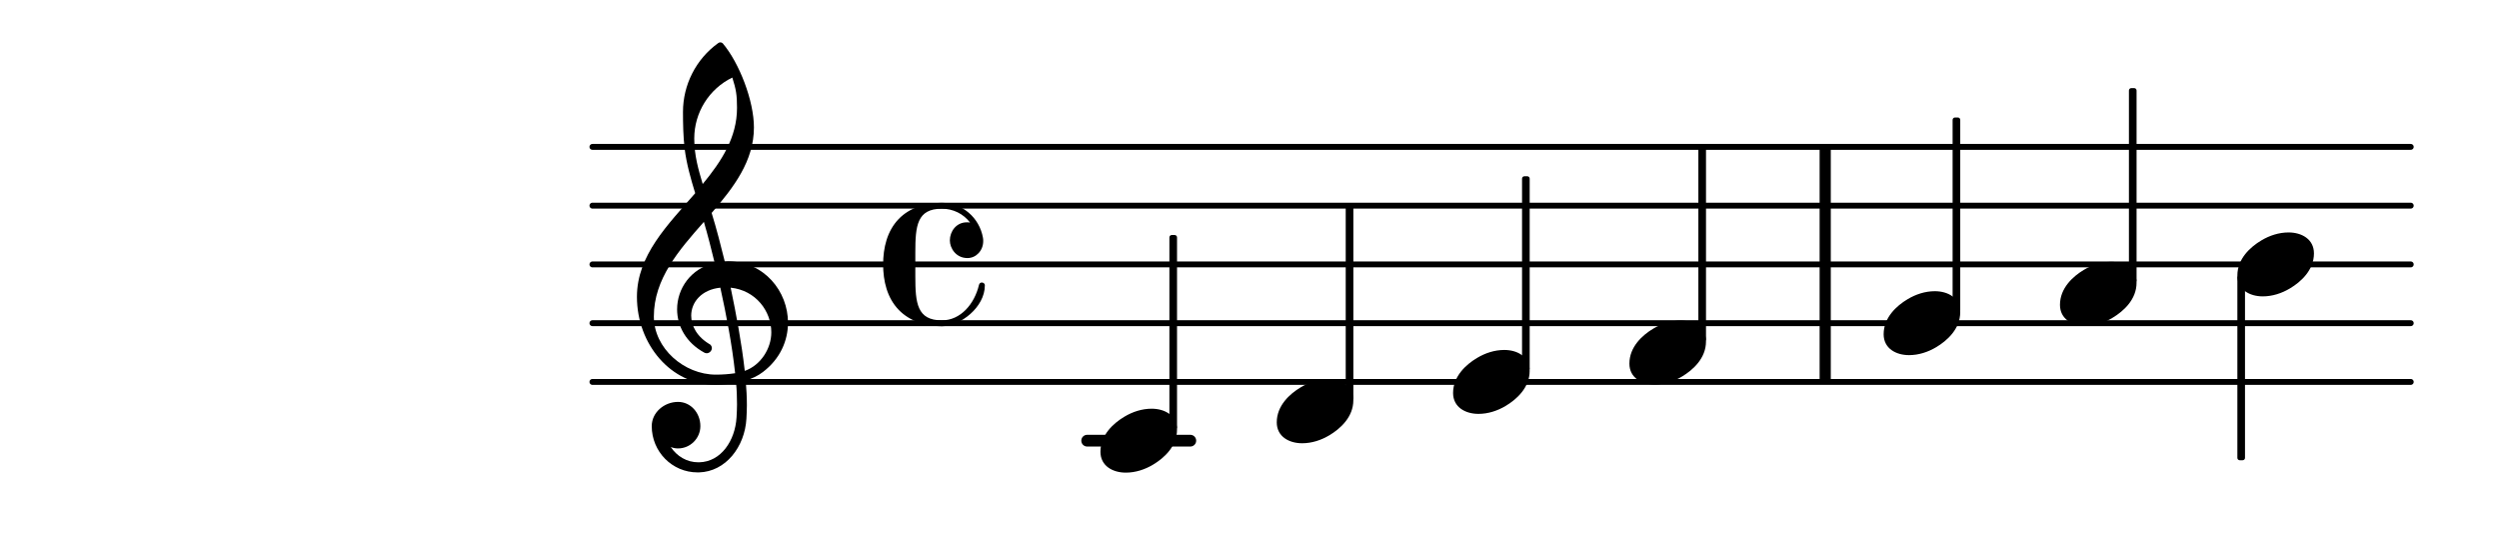
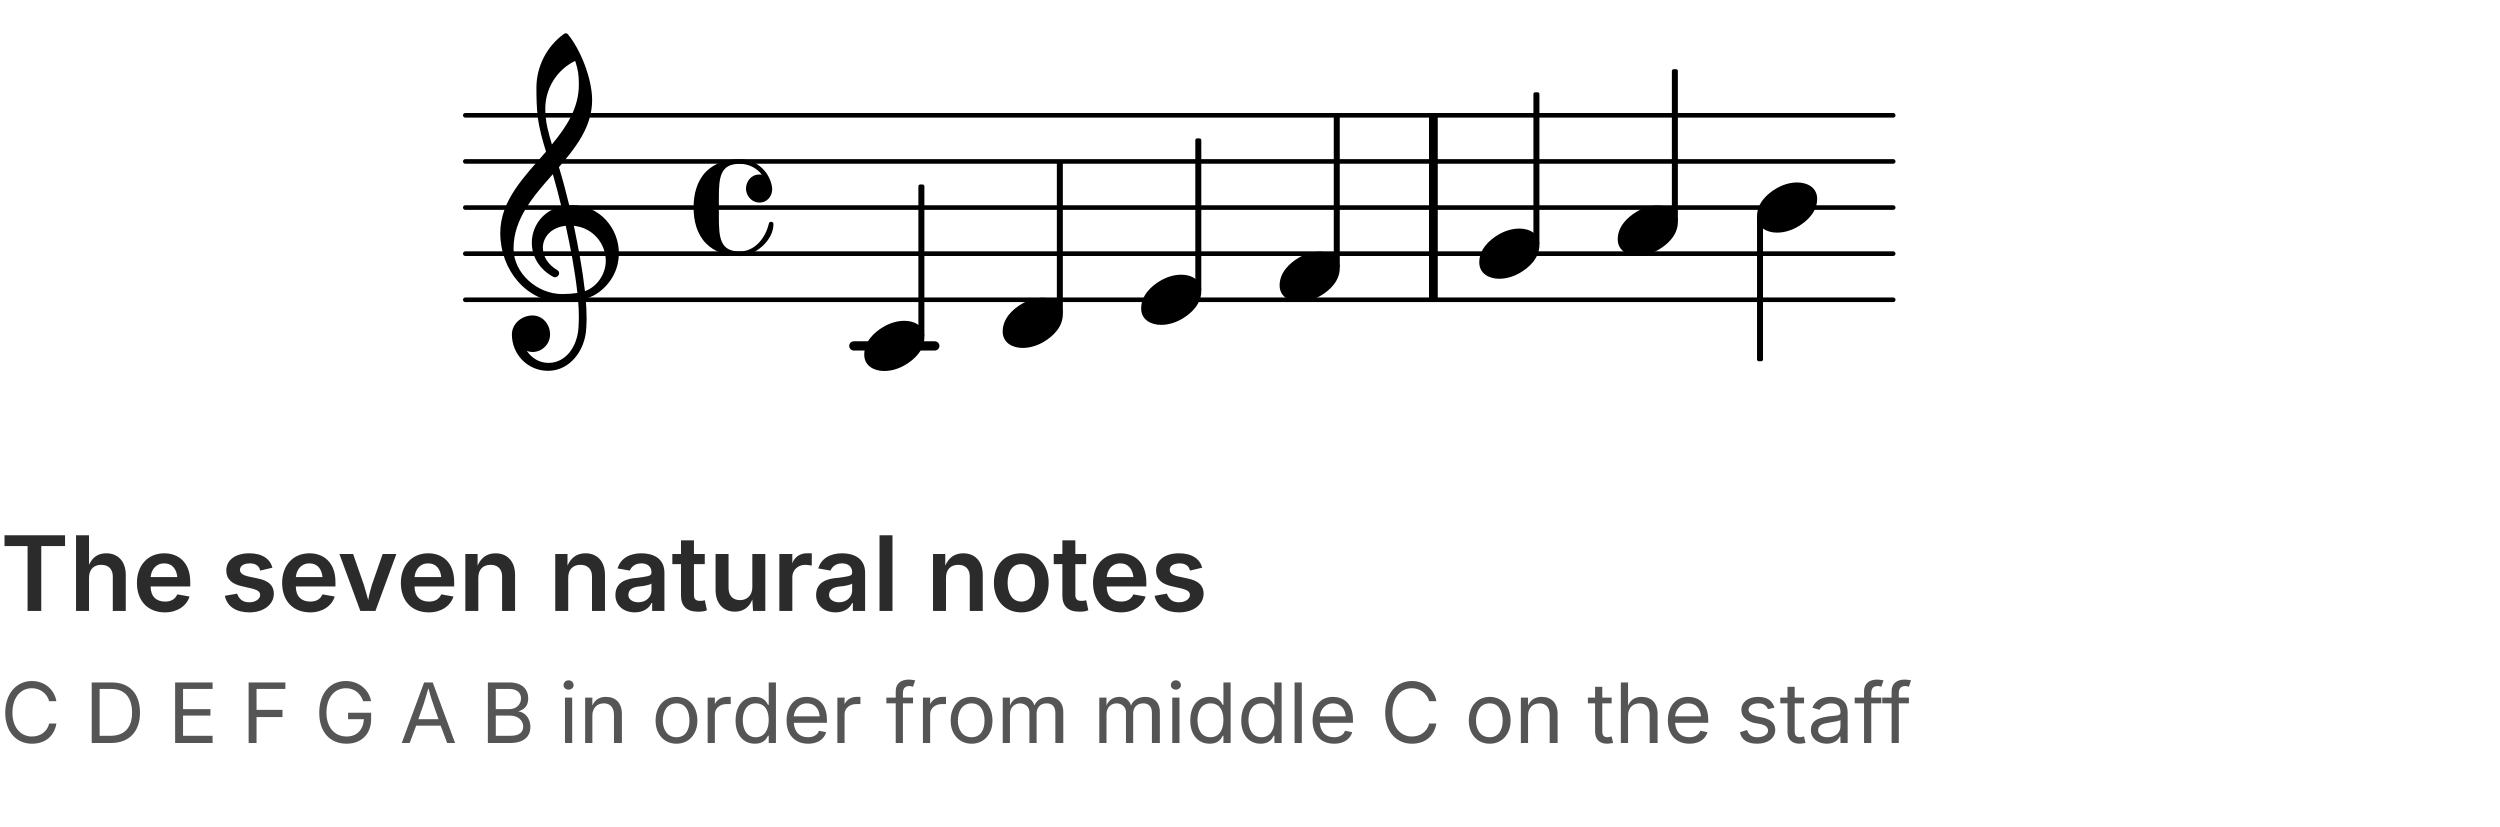
- <svg xmlns="http://www.w3.org/2000/svg" xmlns:xlink="http://www.w3.org/1999/xlink" version="1.2" width="74.77mm" height="16.40mm" viewBox="4.191 3.124 42.547 9.333">
+ <svg xmlns="http://www.w3.org/2000/svg" xmlns:xlink="http://www.w3.org/1999/xlink" version="1.2" width="95.25mm" height="31.479mm" viewBox="4.191 3.124 54.2 17.915">
  <style type="text/css">

tspan { white-space: pre; }

</style>
  <g transform="translate(14.2264, 9.6243)">
    <line stroke-linejoin="round" stroke-linecap="round" stroke-width="0.1" stroke="currentColor" x1="0.05" y1="0" x2="31.011" y2="0" />
  </g>
  <g transform="translate(14.2264, 8.6243)">
    <line stroke-linejoin="round" stroke-linecap="round" stroke-width="0.1" stroke="currentColor" x1="0.05" y1="0" x2="31.011" y2="0" />
  </g>
  <g transform="translate(14.2264, 7.6243)">
    <line stroke-linejoin="round" stroke-linecap="round" stroke-width="0.1" stroke="currentColor" x1="0.05" y1="0" x2="31.011" y2="0" />
  </g>
  <g transform="translate(14.2264, 6.6243)">
    <line stroke-linejoin="round" stroke-linecap="round" stroke-width="0.1" stroke="currentColor" x1="0.05" y1="0" x2="31.011" y2="0" />
  </g>
  <g transform="translate(14.2264, 5.6243)">
    <line stroke-linejoin="round" stroke-linecap="round" stroke-width="0.1" stroke="currentColor" x1="0.05" y1="0" x2="31.011" y2="0" />
  </g>
  <g transform="translate(5.6906, 10.6243)">
    <rect x="16.91" y="-0.1" width="1.956" height="0.2" ry="0.1" fill="currentColor" />
  </g>
  <g transform="translate(35.1721, 7.6243)">
    <rect x="0" y="-2" width="0.19" height="4" ry="0" fill="currentColor" />
  </g>
  <a style="color:inherit;" xlink:href="textedit:///tmp/tmprh7vmqj4.svg:15:16:17">
    <g transform="translate(31.9331, 9.1243)">
      <path transform="scale(0.004, -0.004)" d="M218 136c55 0 108 -28 108 -89c0 -71 -55 -121 -102 -149c-35 -21 -75 -34 -116 -34c-55 0 -108 28 -108 89c0 71 55 121 102 149c35 21 75 34 116 34z" fill="currentColor" />
    </g>
  </a>
  <g transform="translate(37.5013, 7.6243)">
    <rect x="-0.065" y="-2.5" width="0.13" height="3.314" ry="0.04" fill="currentColor" />
  </g>
  <a style="color:inherit;" xlink:href="textedit:///tmp/tmprh7vmqj4.svg:16:16:17">
    <g transform="translate(36.2621, 8.6243)">
      <path transform="scale(0.004, -0.004)" d="M218 136c55 0 108 -28 108 -89c0 -71 -55 -121 -102 -149c-35 -21 -75 -34 -116 -34c-55 0 -108 28 -108 89c0 71 55 121 102 149c35 21 75 34 116 34z" fill="currentColor" />
    </g>
  </a>
  <g transform="translate(33.1724, 7.6243)">
    <rect x="-0.065" y="-2" width="0.13" height="3.314" ry="0.04" fill="currentColor" />
  </g>
  <a style="color:inherit;" xlink:href="textedit:///tmp/tmprh7vmqj4.svg:17:16:17">
    <g transform="translate(39.2644, 8.1243)">
      <path transform="scale(0.004, -0.004)" d="M218 136c55 0 108 -28 108 -89c0 -71 -55 -121 -102 -149c-35 -21 -75 -34 -116 -34c-55 0 -108 28 -108 89c0 71 55 121 102 149c35 21 75 34 116 34z" fill="currentColor" />
    </g>
  </a>
  <g transform="translate(40.5036, 7.6243)">
    <rect x="-0.065" y="-3" width="0.13" height="3.314" ry="0.04" fill="currentColor" />
  </g>
  <a style="color:inherit;" xlink:href="textedit:///tmp/tmprh7vmqj4.svg:18:16:17">
    <g transform="translate(42.2849, 7.6243)">
      <path transform="scale(0.004, -0.004)" d="M218 136c55 0 108 -28 108 -89c0 -71 -55 -121 -102 -149c-35 -21 -75 -34 -116 -34c-55 0 -108 28 -108 89c0 71 55 121 102 149c35 21 75 34 116 34z" fill="currentColor" />
    </g>
  </a>
  <g transform="translate(42.3499, 7.6243)">
    <rect x="-0.065" y="0.186" width="0.13" height="3.147" ry="0.04" fill="currentColor" />
  </g>
  <a style="color:inherit;" xlink:href="textedit:///tmp/tmprh7vmqj4.svg:12:16:17">
    <g transform="translate(22.9264, 10.6243)">
      <path transform="scale(0.004, -0.004)" d="M218 136c55 0 108 -28 108 -89c0 -71 -55 -121 -102 -149c-35 -21 -75 -34 -116 -34c-55 0 -108 28 -108 89c0 71 55 121 102 149c35 21 75 34 116 34z" fill="currentColor" />
    </g>
  </a>
  <g transform="translate(15.0264, 8.6243)">
    <path transform="scale(0.004, -0.004)" d="M266 -635h-6c-108 0 -195 88 -195 197c0 58 53 103 112 103c54 0 95 -47 95 -103c0 -52 -43 -95 -95 -95c-11 0 -21 2 -31 6c26 -39 68 -65 117 -65h4zM461 -203c68 24 113 95 113 164c0 90 -66 179 -173 190c24 -116 46 -231 60 -354zM74 28c0 -135 129 -247 264 -247 c28 0 55 2 82 6c-14 127 -37 245 -63 364c-79 -8 -124 -61 -124 -119c0 -44 25 -91 81 -123c5 -5 7 -10 7 -15c0 -11 -10 -22 -22 -22c-3 0 -6 1 -9 2c-80 43 -117 115 -117 185c0 88 58 174 160 197c-14 58 -29 117 -46 175c-107 -121 -213 -243 -213 -403zM335 -262 c-188 0 -333 172 -333 374c0 177 131 306 248 441c-19 62 -37 125 -45 190c-6 52 -7 104 -7 156c0 115 55 224 149 292c6 5 14 5 20 0c71 -84 133 -245 133 -358c0 -143 -86 -255 -180 -364c21 -68 39 -138 56 -207c4 0 9 1 13 1c155 0 256 -128 256 -261 c0 -76 -33 -154 -107 -210c-22 -17 -47 -28 -73 -36c3 -35 5 -70 5 -105c0 -19 -1 -39 -2 -58c-7 -119 -88 -225 -202 -228l1 43c93 2 153 92 159 191c1 18 2 37 2 55c0 31 -1 61 -4 92c-29 -5 -58 -8 -89 -8zM428 916c0 55 -4 79 -20 129c-99 -48 -162 -149 -162 -259 c0 -74 18 -133 36 -194c80 97 146 198 146 324z" fill="currentColor" />
  </g>
  <a style="color:inherit;" xlink:href="textedit:///tmp/tmprh7vmqj4.svg:11:27:28">
    <g transform="translate(19.2264, 7.6243)">
      <path transform="scale(0.004, -0.004)" d="M359 27c-49 0 -75 42 -75 75c0 38 27 77 72 77c4 0 9 0 14 -1c-28 37 -72 59 -120 59c-106 0 -113 -73 -113 -186v-51v-51c0 -113 7 -187 113 -187c80 0 139 70 158 151c2 7 7 10 12 10c6 0 13 -4 13 -12c0 -94 -105 -174 -183 -174c-68 0 -137 21 -184 70 c-49 51 -66 122 -66 193s17 142 66 193c47 49 116 69 184 69c87 0 160 -63 175 -149c1 -5 1 -10 1 -14c0 -40 -30 -72 -67 -72z" fill="currentColor" />
    </g>
  </a>
  <g transform="translate(24.1656, 7.6243)">
    <rect x="-0.065" y="-0.5" width="0.13" height="3.314" ry="0.04" fill="currentColor" />
  </g>
  <a style="color:inherit;" xlink:href="textedit:///tmp/tmprh7vmqj4.svg:13:16:17">
    <g transform="translate(25.9286, 10.1243)">
      <path transform="scale(0.004, -0.004)" d="M218 136c55 0 108 -28 108 -89c0 -71 -55 -121 -102 -149c-35 -21 -75 -34 -116 -34c-55 0 -108 28 -108 89c0 71 55 121 102 149c35 21 75 34 116 34z" fill="currentColor" />
    </g>
  </a>
  <g transform="translate(27.1678, 7.6243)">
    <rect x="-0.065" y="-1" width="0.13" height="3.314" ry="0.04" fill="currentColor" />
  </g>
  <g transform="translate(30.1701, 7.6243)">
    <rect x="-0.065" y="-1.5" width="0.13" height="3.314" ry="0.04" fill="currentColor" />
  </g>
  <a style="color:inherit;" xlink:href="textedit:///tmp/tmprh7vmqj4.svg:14:16:17">
    <g transform="translate(28.9309, 9.6243)">
      <path transform="scale(0.004, -0.004)" d="M218 136c55 0 108 -28 108 -89c0 -71 -55 -121 -102 -149c-35 -21 -75 -34 -116 -34c-55 0 -108 28 -108 89c0 71 55 121 102 149c35 21 75 34 116 34z" fill="currentColor" />
    </g>
  </a>
+   <g font-family="system-ui, -apple-system, Segoe UI, sans-serif">
+     <text x="4.191" y="16.372" font-size="2.258" fill="#2B2B2B" text-anchor="start" font-weight="600">The seven natural notes</text>
+     <text x="4.191" y="19.233" font-size="1.807" fill="#555555" text-anchor="start">C D E F G A B in order from middle C on the staff</text>
+   </g>
</svg>
